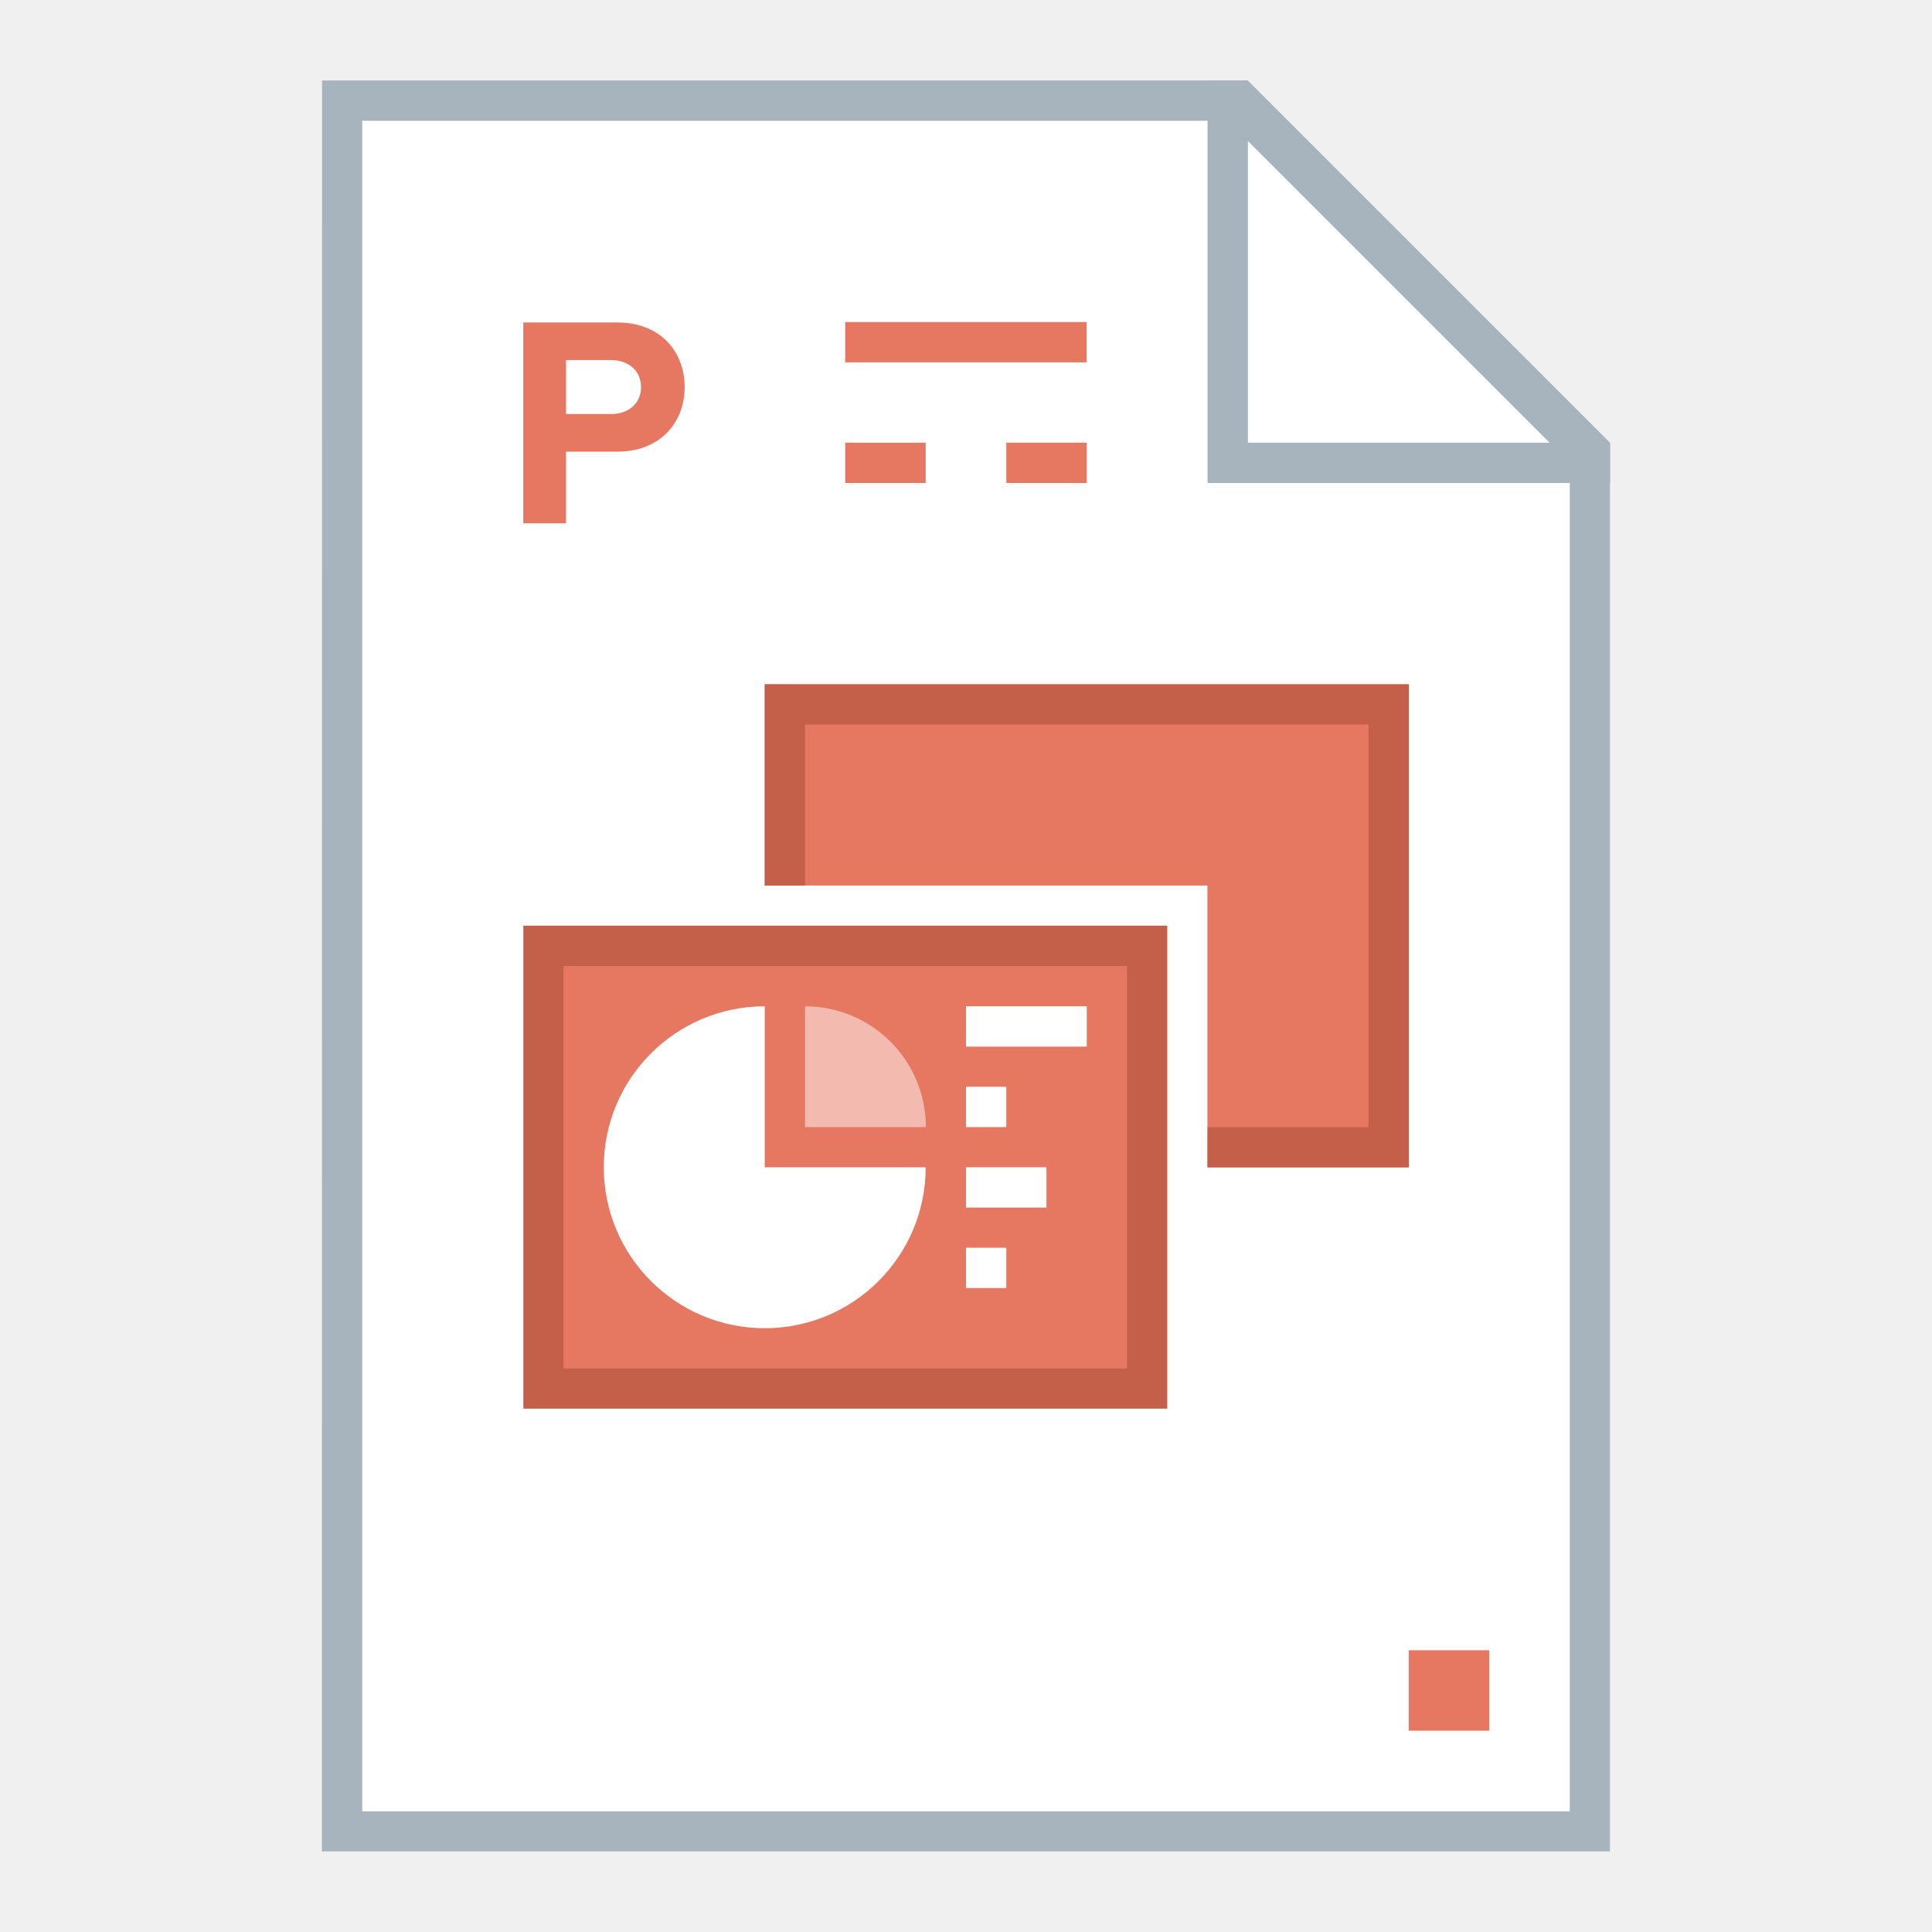
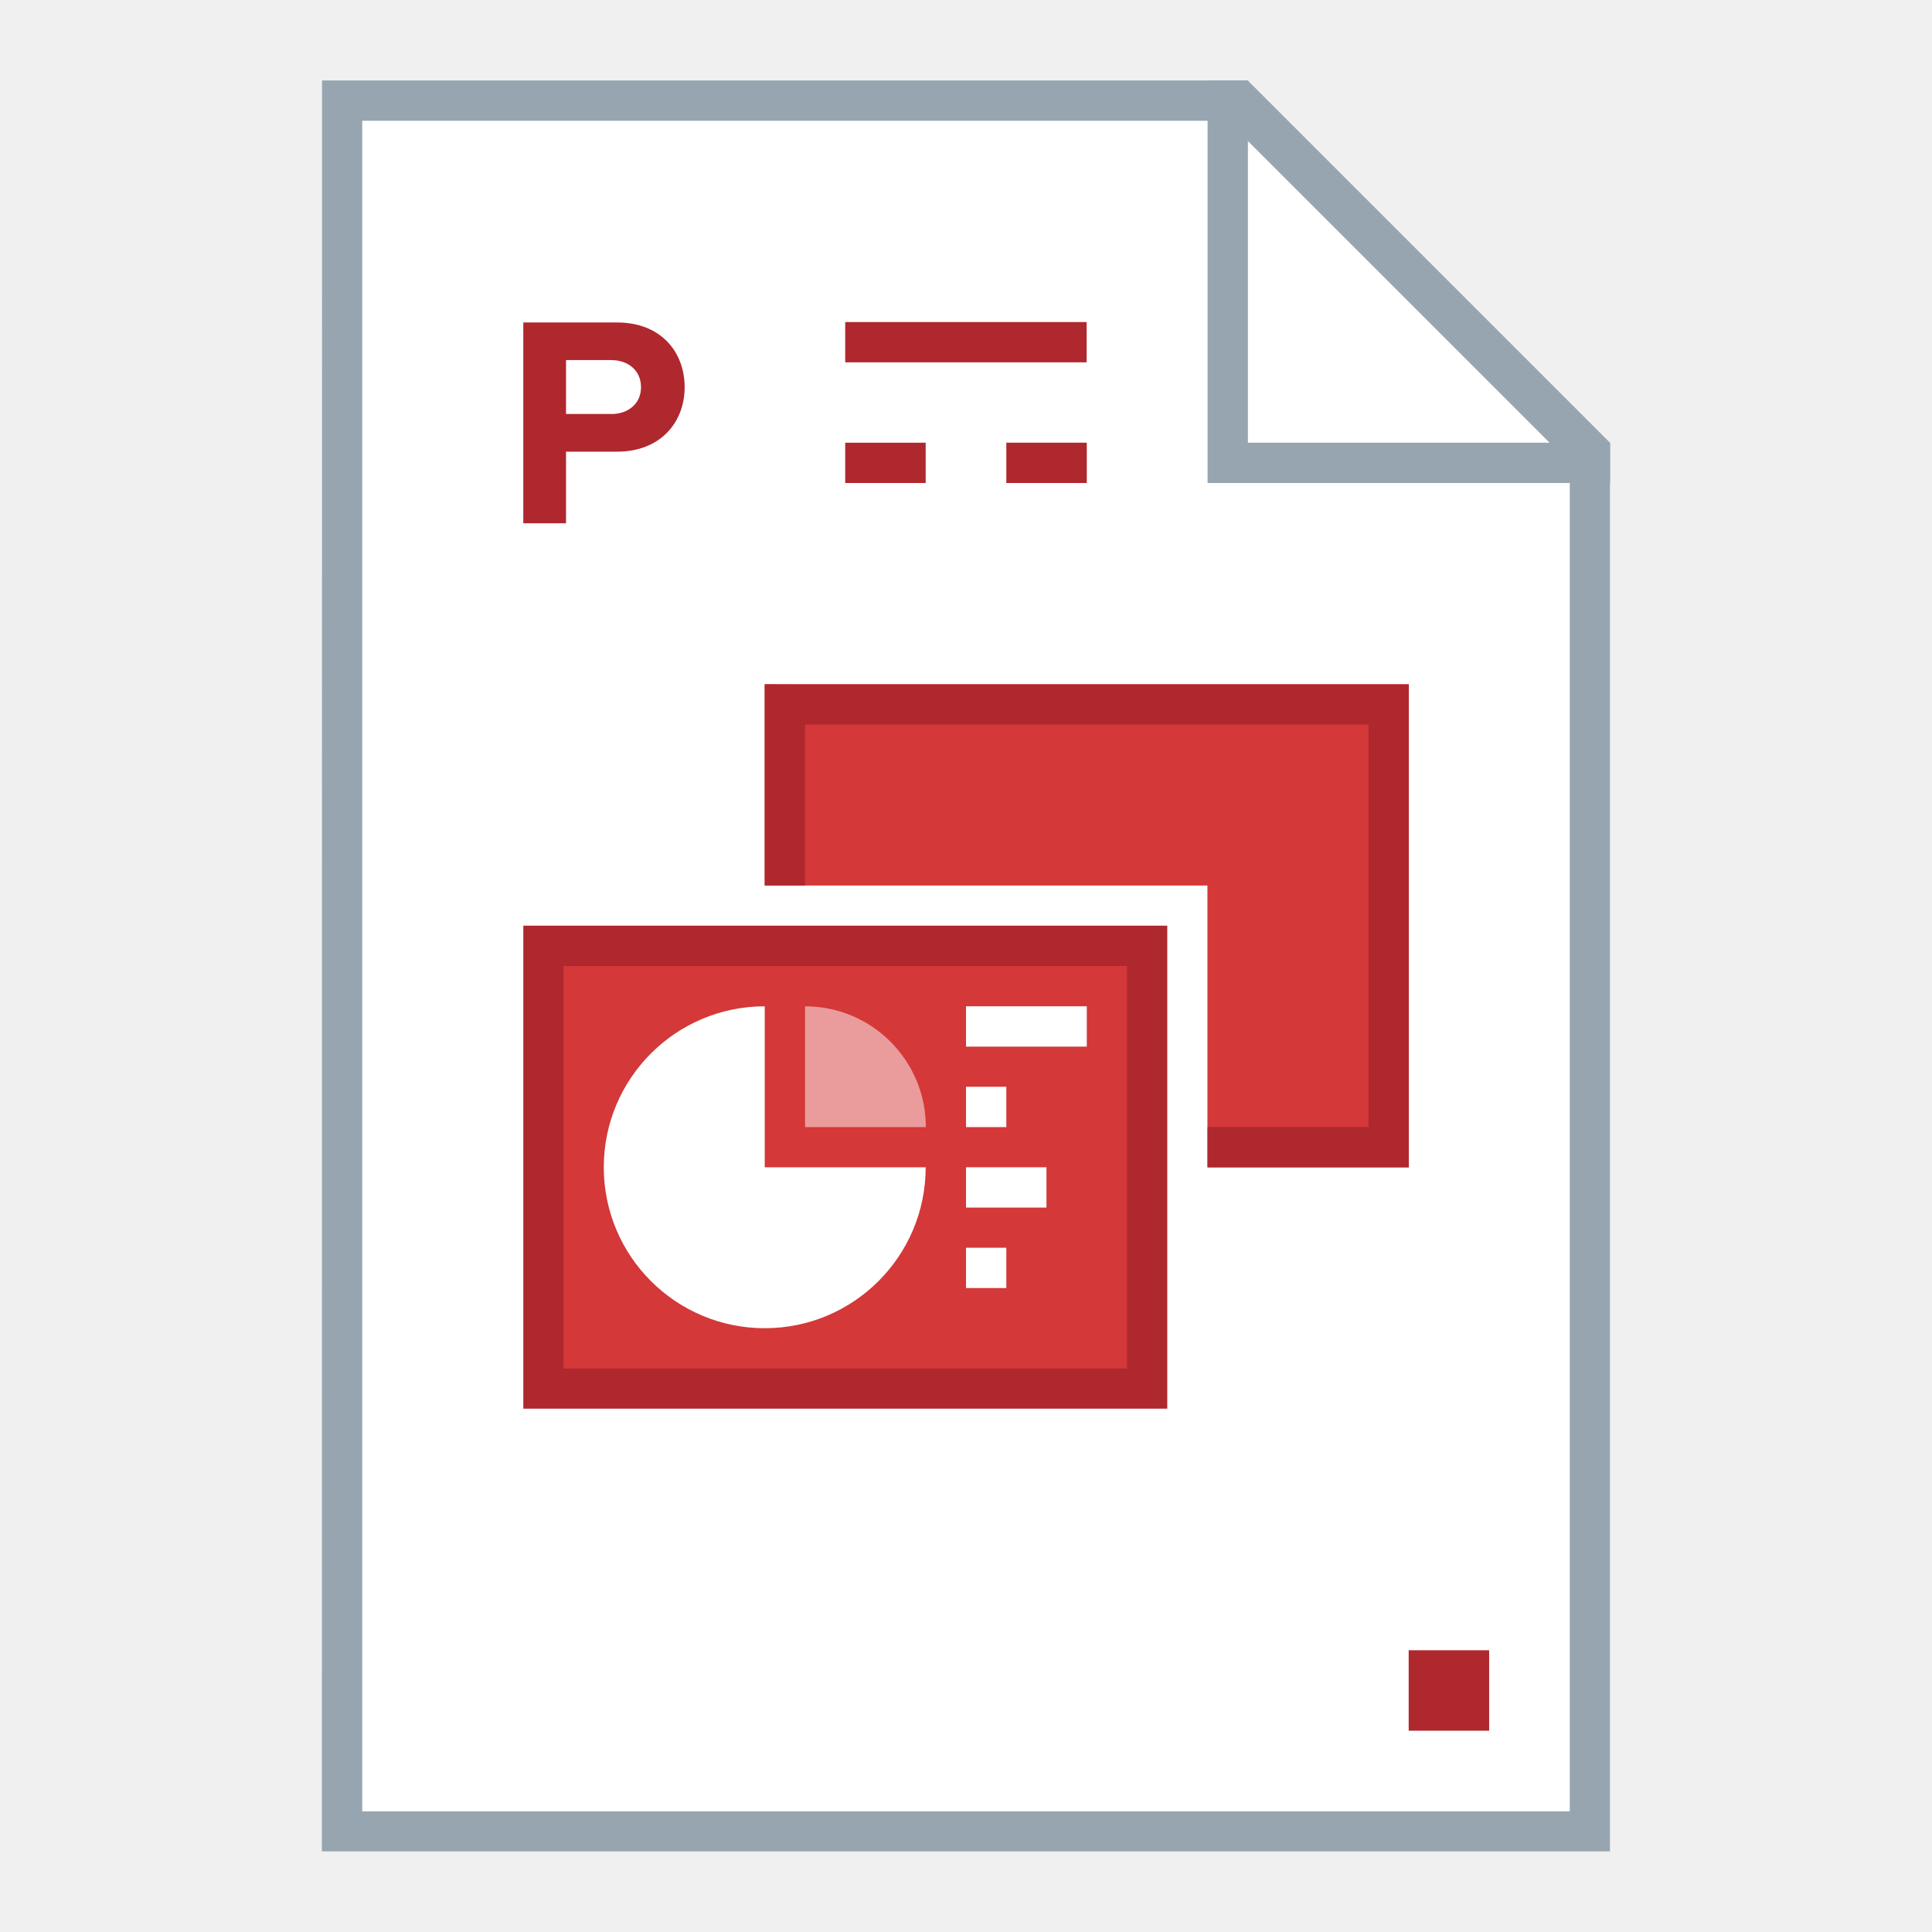
<svg xmlns="http://www.w3.org/2000/svg" width="48" height="48" viewBox="0 0 12.7 12.7" version="1.1" id="svg2634">
  <defs id="defs2628" />
  <g id="layer1" transform="translate(-82.55,-157.3)">
    <g id="g895">
-       <path id="path1125" d="m 84.667,157.829 h 6.085 l 2.381,2.381 v 9.26 h -8.467 z" style="fill:#a8b4bd;fill-opacity:1;stroke:none;stroke-width:0.265px;stroke-linecap:butt;stroke-linejoin:miter;stroke-opacity:1" />
+       <path id="path1125" d="m 84.667,157.829 h 6.085 l 2.381,2.381 v 9.26 h -8.467 z" style="fill:#96a5af;fill-opacity:1;stroke:none;stroke-width:0.265px;stroke-linecap:butt;stroke-linejoin:miter;stroke-opacity:1" />
      <path id="path1127" d="m 84.931,158.094 h 5.689 l 2.249,2.249 -5e-6,8.864 h -7.938 z" style="fill:#ffffff;stroke:none;stroke-width:0.265px;stroke-linecap:butt;stroke-linejoin:miter;stroke-opacity:1" />
-       <path id="rect1133" d="m 90.488,157.829 v 2.381 0.265 h 0.265 2.381 v -0.265 h -2.381 v -2.381 z" style="opacity:1;fill:#a8b4bd;fill-opacity:1;fill-rule:nonzero;stroke:none;stroke-width:0.529;stroke-linecap:square;stroke-linejoin:bevel;stroke-miterlimit:4;stroke-dasharray:none;stroke-dashoffset:35;stroke-opacity:1" />
-       <rect ry="5.0894191e-06" y="159.417" x="88.106" height="0.265" width="1.587" id="rect1148" style="opacity:1;fill:#e67760;fill-opacity:1;fill-rule:nonzero;stroke:none;stroke-width:0.529;stroke-linecap:square;stroke-linejoin:bevel;stroke-miterlimit:4;stroke-dasharray:none;stroke-dashoffset:35;stroke-opacity:1" />
-       <rect ry="5.0894191e-06" y="160.21" x="89.165" height="0.265" width="0.529" id="rect1150" style="opacity:1;fill:#e67760;fill-opacity:1;fill-rule:nonzero;stroke:none;stroke-width:0.529;stroke-linecap:square;stroke-linejoin:bevel;stroke-miterlimit:4;stroke-dasharray:none;stroke-dashoffset:35;stroke-opacity:1" />
-       <rect ry="5.0894191e-06" y="160.21" x="88.106" height="0.265" width="0.529" id="rect891" style="opacity:1;fill:#e67760;fill-opacity:1;fill-rule:nonzero;stroke:none;stroke-width:0.265;stroke-linecap:square;stroke-linejoin:bevel;stroke-miterlimit:4;stroke-dasharray:none;stroke-dashoffset:35;stroke-opacity:1" />
-       <rect ry="5.0894191e-06" y="168.148" x="91.81" height="0.529" width="0.529" id="rect911" style="opacity:1;fill:#e67760;fill-opacity:1;fill-rule:nonzero;stroke:none;stroke-width:0.265;stroke-linecap:square;stroke-linejoin:bevel;stroke-miterlimit:4;stroke-dasharray:none;stroke-dashoffset:35;stroke-opacity:1" />
-       <rect ry="5.0894191e-06" y="163.385" x="85.99" height="3.175" width="4.233" id="rect901" style="opacity:1;fill:#c4604a;fill-opacity:1;fill-rule:nonzero;stroke:none;stroke-width:0.265;stroke-linecap:square;stroke-linejoin:bevel;stroke-miterlimit:4;stroke-dasharray:none;stroke-dashoffset:35;stroke-opacity:1" />
-       <path id="rect903" d="m 87.577,161.798 v 1.323 h 2.91 v 1.852 h 1.323 v -1.852 -0.265 -1.058 z" style="opacity:1;fill:#e67760;fill-opacity:1;fill-rule:nonzero;stroke:none;stroke-width:0.265;stroke-linecap:square;stroke-linejoin:bevel;stroke-miterlimit:4;stroke-dasharray:none;stroke-dashoffset:35;stroke-opacity:1" />
-       <path id="rect942" d="m 87.577,161.798 v 1.323 h 0.265 v -1.058 h 3.704 v 2.646 h -1.058 v 0.265 h 1.058 0.265 v -2.91 -0.265 h -3.969 z" style="opacity:1;fill:#c4604a;fill-opacity:1;fill-rule:nonzero;stroke:none;stroke-width:0.265;stroke-linecap:square;stroke-linejoin:bevel;stroke-miterlimit:4;stroke-dasharray:none;stroke-dashoffset:35;stroke-opacity:1" />
-       <rect ry="5.0894191e-06" y="163.65" x="86.254" height="2.646" width="3.704" id="rect953" style="opacity:1;fill:#e67760;fill-opacity:1;fill-rule:nonzero;stroke:none;stroke-width:0.265;stroke-linecap:square;stroke-linejoin:bevel;stroke-miterlimit:4;stroke-dasharray:none;stroke-dashoffset:35;stroke-opacity:1" />
+       <path id="rect1133" d="m 90.488,157.829 v 2.381 0.265 h 0.265 2.381 v -0.265 h -2.381 v -2.381 z" style="opacity:1;fill:#96a5af;fill-opacity:1;fill-rule:nonzero;stroke:none;stroke-width:0.529;stroke-linecap:square;stroke-linejoin:bevel;stroke-miterlimit:4;stroke-dasharray:none;stroke-dashoffset:35;stroke-opacity:1" />
+       <rect ry="5.0894191e-06" y="159.417" x="88.106" height="0.265" width="1.587" id="rect1148" style="opacity:1;fill:#af282e;fill-opacity:1;fill-rule:nonzero;stroke:none;stroke-width:0.529;stroke-linecap:square;stroke-linejoin:bevel;stroke-miterlimit:4;stroke-dasharray:none;stroke-dashoffset:35;stroke-opacity:1" />
+       <rect ry="5.0894191e-06" y="160.21" x="89.165" height="0.265" width="0.529" id="rect1150" style="opacity:1;fill:#af282e;fill-opacity:1;fill-rule:nonzero;stroke:none;stroke-width:0.529;stroke-linecap:square;stroke-linejoin:bevel;stroke-miterlimit:4;stroke-dasharray:none;stroke-dashoffset:35;stroke-opacity:1" />
+       <rect ry="5.0894191e-06" y="160.21" x="88.106" height="0.265" width="0.529" id="rect891" style="opacity:1;fill:#af282e;fill-opacity:1;fill-rule:nonzero;stroke:none;stroke-width:0.265;stroke-linecap:square;stroke-linejoin:bevel;stroke-miterlimit:4;stroke-dasharray:none;stroke-dashoffset:35;stroke-opacity:1" />
+       <rect ry="5.0894191e-06" y="168.148" x="91.81" height="0.529" width="0.529" id="rect911" style="opacity:1;fill:#af282e;fill-opacity:1;fill-rule:nonzero;stroke:none;stroke-width:0.265;stroke-linecap:square;stroke-linejoin:bevel;stroke-miterlimit:4;stroke-dasharray:none;stroke-dashoffset:35;stroke-opacity:1" />
+       <rect ry="5.0894191e-06" y="163.385" x="85.99" height="3.175" width="4.233" id="rect901" style="opacity:1;fill:#af282e;fill-opacity:1;fill-rule:nonzero;stroke:none;stroke-width:0.265;stroke-linecap:square;stroke-linejoin:bevel;stroke-miterlimit:4;stroke-dasharray:none;stroke-dashoffset:35;stroke-opacity:1" />
+       <path id="rect903" d="m 87.577,161.798 v 1.323 h 2.91 v 1.852 h 1.323 v -1.852 -0.265 -1.058 z" style="opacity:1;fill:#d43838;fill-opacity:1;fill-rule:nonzero;stroke:none;stroke-width:0.265;stroke-linecap:square;stroke-linejoin:bevel;stroke-miterlimit:4;stroke-dasharray:none;stroke-dashoffset:35;stroke-opacity:1" />
+       <path id="rect942" d="m 87.577,161.798 v 1.323 h 0.265 v -1.058 h 3.704 v 2.646 h -1.058 v 0.265 h 1.058 0.265 v -2.91 -0.265 h -3.969 z" style="opacity:1;fill:#af282e;fill-opacity:1;fill-rule:nonzero;stroke:none;stroke-width:0.265;stroke-linecap:square;stroke-linejoin:bevel;stroke-miterlimit:4;stroke-dasharray:none;stroke-dashoffset:35;stroke-opacity:1" />
+       <rect ry="5.0894191e-06" y="163.65" x="86.254" height="2.646" width="3.704" id="rect953" style="opacity:1;fill:#d43838;fill-opacity:1;fill-rule:nonzero;stroke:none;stroke-width:0.265;stroke-linecap:square;stroke-linejoin:bevel;stroke-miterlimit:4;stroke-dasharray:none;stroke-dashoffset:35;stroke-opacity:1" />
      <path id="path874" d="m 87.577,163.915 a 1.058,1.058 0 0 0 -1.058,1.058 1.058,1.058 0 0 0 1.058,1.058 1.058,1.058 0 0 0 1.058,-1.058 h -1.058 z" style="opacity:1;fill:#ffffff;fill-opacity:1;fill-rule:nonzero;stroke:none;stroke-width:0.265;stroke-linecap:square;stroke-linejoin:bevel;stroke-miterlimit:4;stroke-dasharray:none;stroke-dashoffset:35;stroke-opacity:1" />
      <path id="path869" d="m 87.842,163.915 v 0.794 h 0.794 a 0.794,0.794 0 0 0 -0.794,-0.794 z" style="opacity:0.5;fill:#ffffff;fill-opacity:1;fill-rule:nonzero;stroke:none;stroke-width:0.265;stroke-linecap:square;stroke-linejoin:bevel;stroke-miterlimit:4;stroke-dasharray:none;stroke-dashoffset:35;stroke-opacity:1" />
      <rect ry="5.0894191e-06" y="163.915" x="88.9" height="0.265" width="0.794" id="rect881" style="opacity:1;fill:#ffffff;fill-opacity:1;fill-rule:nonzero;stroke:none;stroke-width:0.265;stroke-linecap:square;stroke-linejoin:bevel;stroke-miterlimit:4;stroke-dasharray:none;stroke-dashoffset:35;stroke-opacity:1" />
      <rect ry="5.0894191e-06" y="164.444" x="88.9" height="0.265" width="0.265" id="rect883" style="opacity:1;fill:#ffffff;fill-opacity:1;fill-rule:nonzero;stroke:none;stroke-width:0.265;stroke-linecap:square;stroke-linejoin:bevel;stroke-miterlimit:4;stroke-dasharray:none;stroke-dashoffset:35;stroke-opacity:1" />
      <rect ry="5.0894191e-06" y="164.973" x="88.9" height="0.265" width="0.529" id="rect886" style="opacity:1;fill:#ffffff;fill-opacity:1;fill-rule:nonzero;stroke:none;stroke-width:0.265;stroke-linecap:square;stroke-linejoin:bevel;stroke-miterlimit:4;stroke-dasharray:none;stroke-dashoffset:35;stroke-opacity:1" />
      <rect ry="5.0894191e-06" y="165.502" x="88.9" height="0.265" width="0.265" id="rect888" style="opacity:1;fill:#ffffff;fill-opacity:1;fill-rule:nonzero;stroke:none;stroke-width:0.265;stroke-linecap:square;stroke-linejoin:bevel;stroke-miterlimit:4;stroke-dasharray:none;stroke-dashoffset:35;stroke-opacity:1" />
      <g transform="matrix(0.4007049,0,0,0.4007049,54.02084,95.04781)" id="text852" style="font-style:normal;font-variant:normal;font-weight:bold;font-stretch:normal;font-size:4.939px;line-height:1.25;font-family:'Proxima Nova';-inkscape-font-specification:'Proxima Nova Bold';letter-spacing:0px;word-spacing:0px;fill:#e67760;fill-opacity:1;stroke:none;stroke-width:0.265" aria-label="P">
-         <path id="path854" style="font-style:normal;font-variant:normal;font-weight:bold;font-stretch:normal;font-family:'Proxima Nova';-inkscape-font-specification:'Proxima Nova Bold';fill:#e67760;stroke-width:0.265" d="m 80.483,163.941 v -1.175 h 0.84 c 0.711,0 1.106,-0.484 1.106,-1.057 0,-0.578 -0.39,-1.062 -1.106,-1.062 h -1.541 v 3.294 z m 0.741,-1.793 h -0.741 v -0.884 h 0.741 c 0.277,0 0.489,0.168 0.489,0.445 0,0.272 -0.212,0.44 -0.489,0.44 z" />
+         <path id="path854" style="font-style:normal;font-variant:normal;font-weight:bold;font-stretch:normal;font-family:'Proxima Nova';-inkscape-font-specification:'Proxima Nova Bold';fill:#af282e;stroke-width:0.265" d="m 80.483,163.941 v -1.175 h 0.84 c 0.711,0 1.106,-0.484 1.106,-1.057 0,-0.578 -0.39,-1.062 -1.106,-1.062 h -1.541 v 3.294 z m 0.741,-1.793 h -0.741 v -0.884 h 0.741 c 0.277,0 0.489,0.168 0.489,0.445 0,0.272 -0.212,0.44 -0.489,0.44 z" />
      </g>
    </g>
  </g>
</svg>
